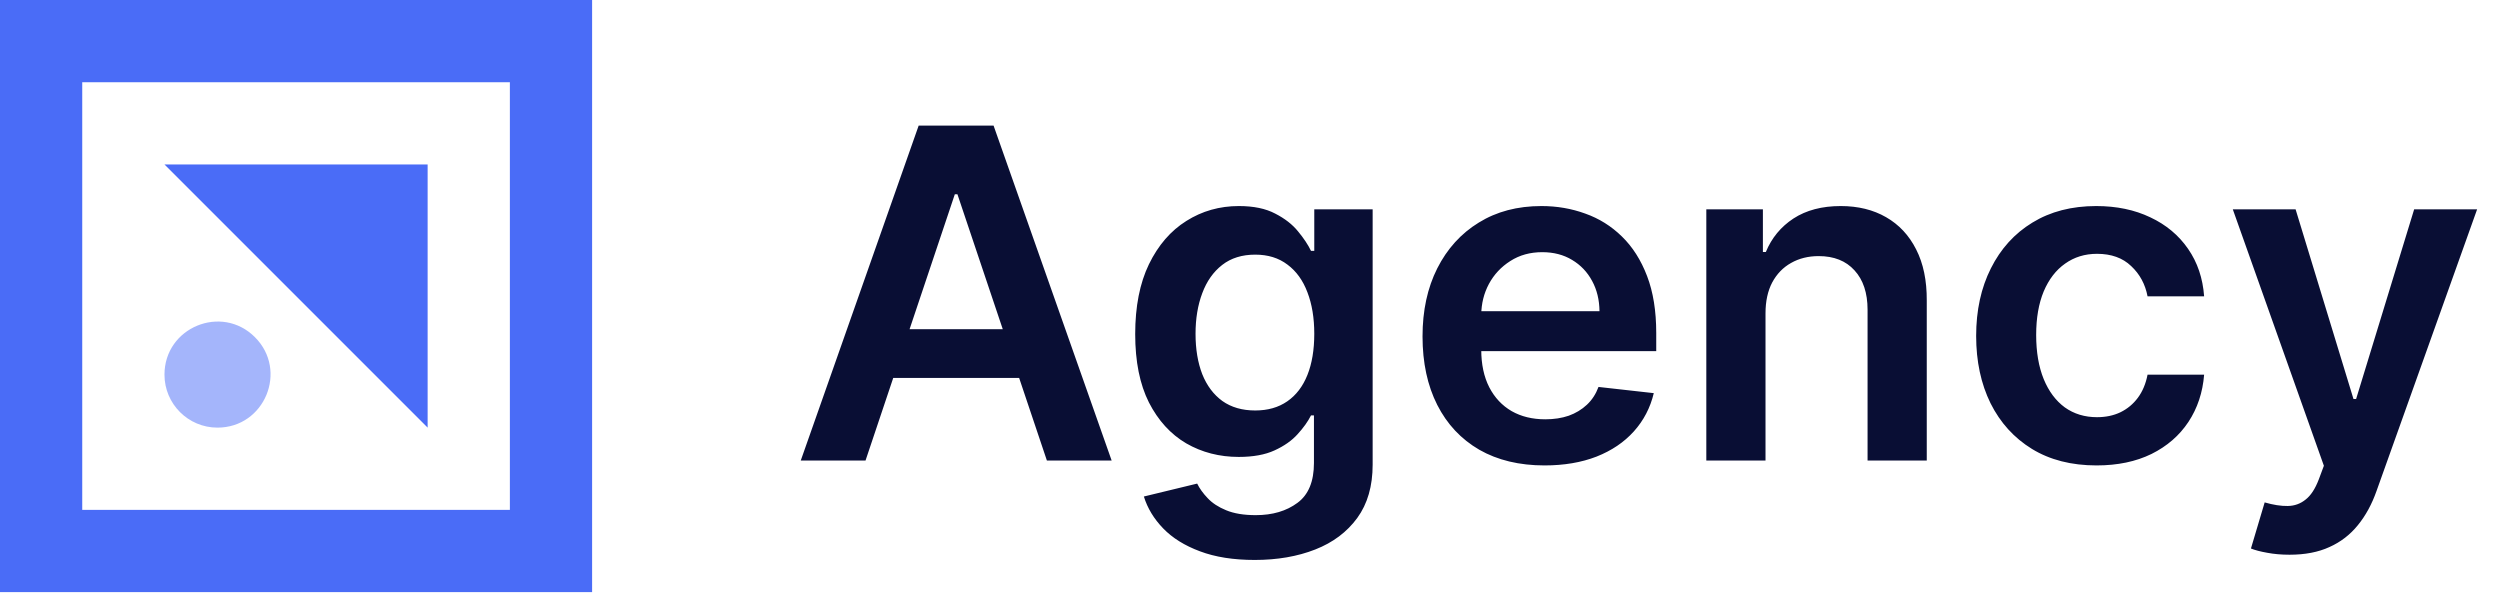
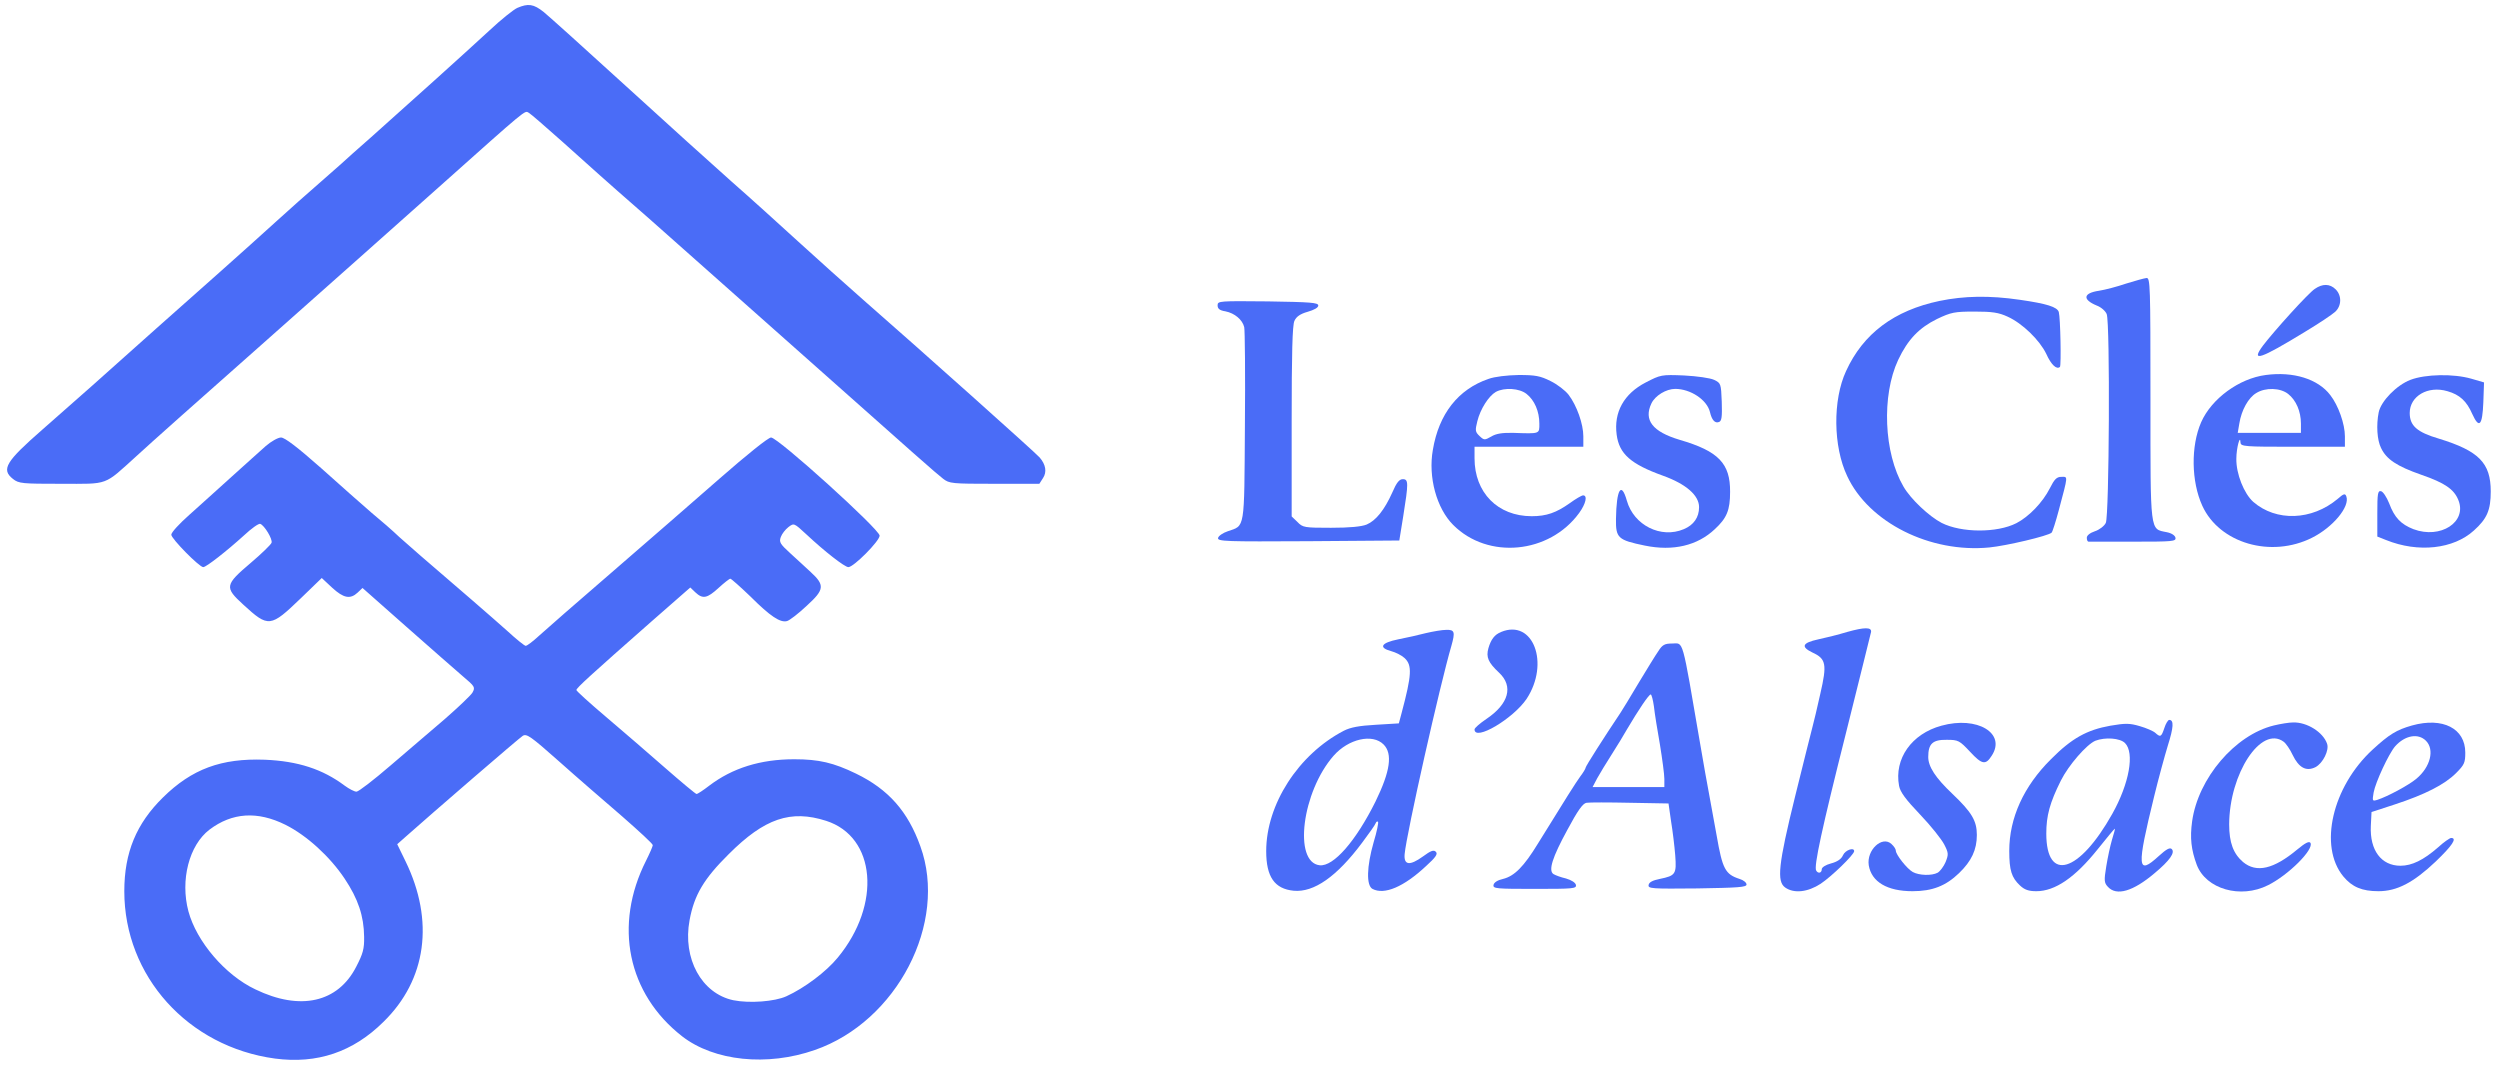
- <svg xmlns="http://www.w3.org/2000/svg" width="152" height="36" viewBox="0 0 152 36" fill="none">
-   <path d="M52.624 28H48.686L55.855 7.636H60.409L67.588 28H63.651L58.212 11.812H58.053L52.624 28ZM52.753 20.016H63.492V22.979H52.753V20.016ZM76.288 34.045C74.996 34.045 73.885 33.87 72.957 33.519C72.029 33.174 71.284 32.71 70.72 32.126C70.157 31.543 69.766 30.897 69.547 30.188L72.788 29.402C72.934 29.7 73.146 29.995 73.425 30.287C73.703 30.585 74.078 30.831 74.548 31.023C75.026 31.222 75.626 31.321 76.348 31.321C77.369 31.321 78.214 31.072 78.883 30.575C79.553 30.085 79.888 29.276 79.888 28.149V25.256H79.709C79.523 25.627 79.251 26.008 78.894 26.399C78.542 26.79 78.075 27.118 77.492 27.384C76.915 27.649 76.189 27.781 75.314 27.781C74.141 27.781 73.077 27.506 72.122 26.956C71.174 26.399 70.419 25.57 69.855 24.47C69.298 23.363 69.02 21.978 69.02 20.314C69.02 18.637 69.298 17.222 69.855 16.068C70.419 14.908 71.178 14.03 72.132 13.433C73.087 12.83 74.151 12.528 75.324 12.528C76.219 12.528 76.954 12.681 77.531 12.986C78.115 13.284 78.579 13.645 78.923 14.07C79.268 14.487 79.53 14.882 79.709 15.253H79.908V12.727H83.457V28.249C83.457 29.555 83.146 30.635 82.523 31.49C81.9 32.345 81.048 32.985 79.967 33.409C78.887 33.833 77.66 34.045 76.288 34.045ZM76.318 24.957C77.081 24.957 77.73 24.772 78.267 24.401C78.804 24.029 79.212 23.496 79.49 22.8C79.769 22.104 79.908 21.268 79.908 20.294C79.908 19.333 79.769 18.491 79.49 17.768C79.218 17.046 78.814 16.486 78.277 16.088C77.747 15.684 77.094 15.482 76.318 15.482C75.516 15.482 74.847 15.69 74.31 16.108C73.773 16.526 73.368 17.099 73.097 17.828C72.825 18.551 72.689 19.373 72.689 20.294C72.689 21.229 72.825 22.047 73.097 22.75C73.375 23.446 73.783 23.99 74.32 24.381C74.863 24.765 75.529 24.957 76.318 24.957ZM93.908 28.298C92.376 28.298 91.054 27.98 89.94 27.344C88.833 26.701 87.981 25.793 87.385 24.619C86.788 23.439 86.49 22.051 86.49 20.453C86.49 18.882 86.788 17.503 87.385 16.317C87.988 15.124 88.83 14.195 89.91 13.533C90.991 12.863 92.26 12.528 93.719 12.528C94.66 12.528 95.548 12.681 96.383 12.986C97.225 13.284 97.968 13.748 98.611 14.378C99.26 15.008 99.771 15.81 100.142 16.784C100.513 17.752 100.699 18.905 100.699 20.244V21.348H88.18V18.922H97.249C97.242 18.233 97.093 17.619 96.801 17.082C96.51 16.539 96.102 16.111 95.578 15.8C95.061 15.488 94.458 15.332 93.769 15.332C93.033 15.332 92.386 15.511 91.829 15.869C91.273 16.221 90.838 16.685 90.527 17.261C90.222 17.831 90.066 18.458 90.06 19.141V21.259C90.06 22.147 90.222 22.909 90.547 23.546C90.872 24.175 91.326 24.659 91.909 24.997C92.492 25.329 93.175 25.494 93.957 25.494C94.481 25.494 94.955 25.421 95.379 25.276C95.803 25.123 96.171 24.901 96.483 24.609C96.794 24.318 97.03 23.956 97.189 23.526L100.55 23.903C100.338 24.792 99.933 25.567 99.337 26.23C98.747 26.886 97.991 27.397 97.07 27.761C96.148 28.119 95.094 28.298 93.908 28.298ZM107.343 19.051V28H103.744V12.727H107.184V15.322H107.363C107.715 14.467 108.275 13.788 109.044 13.284C109.819 12.78 110.777 12.528 111.917 12.528C112.971 12.528 113.889 12.754 114.672 13.204C115.46 13.655 116.07 14.308 116.501 15.163C116.939 16.018 117.154 17.056 117.147 18.276V28H113.548V18.832C113.548 17.812 113.283 17.013 112.752 16.436C112.229 15.859 111.503 15.571 110.575 15.571C109.945 15.571 109.385 15.71 108.895 15.989C108.411 16.26 108.029 16.655 107.751 17.172C107.479 17.689 107.343 18.315 107.343 19.051ZM127.468 28.298C125.944 28.298 124.635 27.963 123.541 27.294C122.454 26.625 121.615 25.7 121.025 24.52C120.442 23.333 120.15 21.968 120.15 20.423C120.15 18.872 120.449 17.503 121.045 16.317C121.642 15.124 122.484 14.195 123.571 13.533C124.664 12.863 125.957 12.528 127.449 12.528C128.688 12.528 129.785 12.757 130.74 13.214C131.701 13.665 132.467 14.305 133.037 15.133C133.607 15.956 133.931 16.917 134.011 18.017H130.571C130.431 17.281 130.1 16.668 129.576 16.178C129.059 15.68 128.367 15.432 127.498 15.432C126.762 15.432 126.116 15.631 125.559 16.028C125.002 16.419 124.568 16.983 124.257 17.719C123.952 18.454 123.799 19.336 123.799 20.364C123.799 21.404 123.952 22.299 124.257 23.048C124.562 23.791 124.989 24.364 125.539 24.768C126.096 25.166 126.749 25.365 127.498 25.365C128.029 25.365 128.502 25.266 128.92 25.067C129.344 24.861 129.699 24.566 129.984 24.182C130.269 23.797 130.465 23.33 130.571 22.78H134.011C133.925 23.86 133.607 24.818 133.056 25.653C132.506 26.482 131.757 27.132 130.809 27.602C129.861 28.066 128.748 28.298 127.468 28.298ZM139.204 33.727C138.713 33.727 138.259 33.688 137.842 33.608C137.431 33.535 137.103 33.449 136.857 33.349L137.692 30.546C138.216 30.698 138.683 30.771 139.094 30.764C139.505 30.758 139.867 30.628 140.178 30.376C140.496 30.131 140.765 29.72 140.984 29.143L141.292 28.318L135.754 12.727H139.572L143.092 24.261H143.251L146.781 12.727H150.609L144.494 29.849C144.209 30.658 143.831 31.351 143.36 31.928C142.889 32.511 142.313 32.955 141.63 33.26C140.954 33.572 140.145 33.727 139.204 33.727Z" fill="#090E34" />
-   <path d="M2.5 2.5H33.5V33.5H2.5V2.5Z" stroke="#4A6CF7" stroke-width="5" />
-   <path d="M10 10H26V26L10 10Z" fill="#4A6CF7" />
-   <path opacity="0.5" d="M15.5 20.5C17.53 22.53 16.092 26 13.222 26C11.443 26 10 24.558 10 22.778C10 19.908 13.47 18.47 15.5 20.5Z" fill="#4A6CF7" />
+ <svg xmlns="http://www.w3.org/2000/svg" version="1.0" width="1080pt" height="463pt" viewBox="0 0 1080 463" preserveAspectRatio="xMidYMid meet">
+   <g transform="translate(0,463) scale(0.1,-0.1)" fill="#4a6cf7" stroke="none">
+     <path d="M2235 4596 c-16 -7 -71 -51 -120 -97 -106 -98 -356 -323 -511 -461 -60 -53 -118 -104 -129 -115 -11 -10 -56 -49 -100 -88 -44 -38 -125 -110 -180 -160 -55 -50 -165 -149 -245 -220 -145 -128 -404 -359 -555 -494 -44 -39 -139 -123 -211 -186 -159 -139 -180 -173 -128 -214 25 -20 40 -21 208 -21 209 0 182 -10 327 121 46 43 289 259 539 480 251 222 594 528 764 679 389 347 372 333 390 323 8 -4 72 -60 143 -123 70 -63 144 -129 163 -146 19 -17 116 -103 216 -190 99 -88 362 -321 585 -519 585 -520 651 -578 683 -603 27 -21 38 -22 222 -22 l194 0 16 25 c17 26 12 58 -15 89 -16 19 -515 465 -761 680 -74 65 -200 178 -280 251 -80 73 -210 191 -290 261 -80 71 -286 257 -458 414 -172 157 -331 300 -353 318 -44 35 -67 38 -114 18z" fill="#4a6cf7" />
+     <path d="M9185 3405 c-38 -13 -91 -27 -117 -31 -69 -10 -73 -38 -10 -64 19 -7 38 -24 43 -37 15 -39 11 -873 -4 -902 -6 -13 -28 -30 -47 -36 -21 -7 -35 -18 -35 -28 0 -10 3 -17 8 -17 4 0 91 0 193 0 170 0 185 1 182 17 -2 10 -17 20 -38 24 -73 15 -70 -10 -70 575 0 493 -1 524 -17 523 -10 -1 -49 -12 -88 -24z" fill="#4a6cf7" />
+     <path d="M10000 3382 c-28 -18 -176 -182 -224 -245 -54 -73 -14 -60 184 61 58 35 115 73 128 85 28 26 29 70 2 97 -25 25 -57 25 -90 2z" fill="#4a6cf7" />
+     <path d="M8379 3330 c-196 -41 -330 -141 -404 -303 -58 -125 -56 -326 5 -454 93 -200 358 -333 614 -308 73 7 255 50 269 64 4 4 18 48 31 97 41 154 40 144 11 144 -20 0 -30 -10 -50 -50 -31 -61 -90 -122 -144 -150 -84 -43 -238 -42 -323 1 -54 28 -134 103 -165 157 -85 145 -95 393 -23 547 42 89 91 139 168 177 61 29 76 32 162 32 76 0 104 -4 143 -22 64 -29 138 -101 167 -161 21 -47 45 -69 59 -56 6 7 2 212 -5 237 -7 22 -51 36 -169 53 -130 19 -240 17 -346 -5z" fill="#4a6cf7" />
+     <path d="M5260 3311 c0 -15 9 -22 34 -26 40 -8 73 -36 81 -68 3 -12 5 -205 3 -429 -3 -453 1 -427 -74 -453 -21 -7 -40 -20 -42 -29 -3 -15 33 -16 390 -14 l393 3 17 105 c23 144 23 160 -2 160 -15 0 -27 -15 -45 -57 -34 -76 -71 -122 -111 -139 -22 -9 -73 -14 -154 -14 -115 0 -122 1 -145 25 l-25 24 0 410 c0 289 3 418 12 435 8 18 25 30 57 39 28 8 46 18 46 27 0 13 -34 15 -217 18 -211 2 -218 2 -218 -17z" fill="#4a6cf7" />
+     <path d="M9788 3010 c-115 -15 -234 -102 -279 -204 -45 -103 -43 -256 5 -361 74 -162 297 -227 474 -138 90 45 165 135 148 179 -5 13 -11 12 -37 -11 -112 -94 -266 -99 -365 -13 -40 36 -74 121 -73 186 0 47 17 108 18 70 1 -17 19 -18 226 -18 l225 0 0 45 c0 53 -28 133 -63 178 -53 70 -160 103 -279 87z m97 -82 c34 -27 55 -75 55 -128 l0 -40 -136 0 -137 0 7 41 c9 57 39 111 73 131 40 25 104 23 138 -4z" fill="#4a6cf7" />
+     <path d="M6430 2993 c-131 -45 -214 -151 -240 -306 -21 -118 16 -253 88 -325 150 -150 415 -125 544 52 29 40 37 76 17 76 -6 0 -32 -15 -58 -34 -58 -41 -100 -56 -164 -56 -147 0 -247 102 -247 250 l0 50 235 0 235 0 0 45 c0 53 -28 133 -64 180 -14 18 -49 45 -78 59 -44 22 -65 26 -137 26 -51 -1 -104 -7 -131 -17z m165 -65 c34 -27 55 -75 55 -128 0 -45 4 -44 -112 -40 -48 1 -75 -3 -96 -16 -28 -16 -31 -16 -50 2 -19 18 -20 24 -10 64 13 53 49 109 80 127 37 20 102 16 133 -9z" fill="#4a6cf7" />
+     <path d="M7110 2978 c-95 -49 -139 -129 -126 -226 11 -83 61 -127 200 -177 100 -36 156 -85 156 -136 0 -44 -23 -77 -66 -95 -99 -42 -216 17 -246 123 -24 85 -45 50 -47 -79 -1 -82 8 -91 125 -115 122 -25 227 0 302 71 52 48 66 82 66 161 1 123 -50 176 -218 225 -117 35 -156 85 -122 157 16 34 64 63 103 63 66 0 137 -47 150 -100 8 -35 22 -50 39 -43 12 4 14 23 12 87 -3 79 -4 81 -33 95 -17 8 -73 16 -130 19 -98 4 -101 3 -165 -30z" fill="#4a6cf7" />
+     <path d="M10413 2989 c-60 -23 -127 -92 -137 -140 -11 -55 -7 -120 10 -154 23 -49 68 -79 174 -116 101 -35 141 -62 160 -109 39 -95 -77 -170 -194 -126 -54 21 -82 50 -105 112 -11 27 -26 50 -35 52 -14 3 -16 -10 -16 -96 l0 -100 38 -15 c139 -56 291 -39 379 41 57 51 73 88 73 169 0 123 -51 175 -224 228 -95 28 -126 56 -126 111 0 73 79 119 163 94 53 -15 83 -43 107 -98 30 -66 44 -51 48 50 l3 86 -55 16 c-76 22 -198 20 -263 -5z" fill="#4a6cf7" />
+     <path d="M1148 2703 c-24 -21 -90 -81 -148 -133 -58 -53 -140 -126 -182 -164 -43 -38 -78 -76 -78 -86 0 -17 121 -140 138 -140 13 0 101 69 176 137 32 30 63 52 70 50 18 -6 55 -67 49 -82 -3 -8 -43 -47 -89 -86 -113 -96 -115 -106 -33 -181 109 -100 117 -99 249 28 l90 87 45 -42 c49 -45 78 -51 110 -21 l21 20 190 -168 c104 -92 214 -188 244 -214 51 -43 54 -47 41 -70 -7 -12 -61 -63 -118 -113 -58 -49 -164 -141 -236 -202 -72 -62 -138 -113 -147 -113 -9 0 -32 12 -51 26 -95 71 -201 106 -345 112 -188 7 -315 -40 -440 -163 -115 -113 -167 -238 -167 -405 0 -367 275 -672 651 -723 182 -24 337 28 469 159 186 182 220 436 95 693 l-36 74 35 31 c118 105 491 427 507 437 17 11 35 -2 158 -111 76 -68 199 -174 272 -237 72 -63 132 -118 132 -124 0 -5 -13 -35 -29 -67 -141 -279 -80 -575 156 -759 138 -107 367 -131 573 -59 355 123 576 550 456 880 -54 151 -138 246 -278 314 -97 47 -160 62 -267 62 -146 0 -267 -38 -367 -114 -26 -20 -50 -36 -55 -36 -4 0 -65 51 -136 113 -70 61 -185 161 -255 220 -71 60 -128 112 -128 116 0 9 63 66 323 295 l169 148 22 -21 c32 -30 51 -26 100 19 24 22 47 40 51 40 4 0 43 -35 87 -77 86 -86 129 -114 158 -106 11 3 49 32 85 66 77 70 79 89 17 146 -20 19 -60 55 -87 80 -45 41 -50 49 -42 71 5 14 20 33 33 43 24 18 24 18 77 -31 79 -74 166 -142 182 -142 23 0 135 113 135 136 0 27 -439 424 -469 424 -12 0 -103 -73 -223 -178 -112 -98 -322 -281 -468 -407 -146 -126 -286 -248 -312 -272 -26 -24 -51 -43 -57 -43 -5 0 -40 28 -78 63 -59 53 -230 201 -377 327 -22 19 -63 55 -91 80 -27 26 -81 73 -120 105 -38 33 -137 120 -218 193 -103 91 -157 132 -173 132 -13 0 -43 -17 -66 -37z m85 -1636 c92 -46 192 -137 256 -233 58 -87 83 -161 84 -251 1 -52 -5 -73 -34 -129 -79 -155 -242 -192 -436 -98 -131 62 -254 207 -289 337 -36 135 3 286 91 353 98 74 207 81 328 21z m2336 17 c215 -69 240 -361 50 -591 -50 -61 -143 -131 -222 -167 -51 -23 -159 -31 -229 -17 -137 29 -220 180 -189 346 20 109 62 179 169 285 155 155 268 193 421 144z" fill="#4a6cf7" />
+     <path d="M7980 1900 c-36 -11 -92 -25 -125 -32 -69 -15 -77 -32 -25 -57 59 -27 63 -51 34 -177 -13 -60 -29 -125 -34 -144 -5 -19 -39 -154 -75 -300 -73 -296 -80 -368 -43 -394 38 -27 98 -20 153 16 47 31 145 126 145 141 0 18 -38 5 -48 -17 -7 -17 -25 -29 -52 -36 -23 -6 -40 -17 -40 -25 0 -17 -16 -20 -24 -6 -11 17 24 179 129 596 58 231 106 427 108 435 3 21 -28 21 -103 0z" fill="#4a6cf7" />
+     <path d="M6160 1895 c-30 -8 -84 -20 -120 -27 -74 -15 -86 -36 -30 -51 19 -5 45 -18 58 -30 33 -31 31 -72 -13 -237 l-12 -45 -99 -6 c-72 -4 -110 -11 -139 -26 -196 -102 -335 -318 -335 -520 0 -111 36 -163 119 -171 87 -8 186 61 295 207 30 40 57 78 59 85 2 6 7 9 10 6 3 -3 -5 -43 -19 -89 -30 -105 -32 -186 -5 -201 51 -27 135 8 232 99 42 38 51 52 42 61 -9 10 -22 5 -56 -20 -57 -41 -83 -38 -79 10 8 89 153 733 202 900 17 60 14 70 -22 69 -18 0 -58 -7 -88 -14z m-183 -481 c40 -40 29 -116 -35 -247 -85 -171 -181 -281 -241 -275 -115 13 -76 318 60 473 64 73 168 97 216 49z" fill="#4a6cf7" />
+     <path d="M6485 1900 c-28 -11 -44 -32 -55 -70 -11 -39 -1 -62 46 -106 63 -59 42 -135 -55 -200 -28 -19 -51 -39 -51 -45 0 -53 167 46 225 132 101 154 28 346 -110 289z" fill="#4a6cf7" />
+     <path d="M7164 1817 c-12 -17 -50 -79 -85 -137 -34 -58 -70 -116 -79 -130 -69 -103 -150 -230 -150 -236 0 -4 -10 -21 -23 -38 -21 -29 -60 -91 -183 -290 -61 -100 -102 -141 -151 -153 -23 -5 -39 -15 -41 -26 -3 -16 12 -17 178 -17 166 0 181 1 178 17 -2 10 -19 21 -43 28 -22 5 -46 14 -54 19 -23 15 -5 72 60 191 45 84 67 115 83 117 11 2 96 2 187 0 l167 -3 11 -77 c7 -42 15 -109 18 -147 6 -81 2 -88 -67 -102 -30 -6 -46 -14 -48 -26 -3 -16 12 -17 210 -15 176 3 213 5 213 17 0 8 -13 19 -30 24 -62 20 -74 43 -99 187 -9 47 -22 123 -31 170 -9 47 -27 148 -40 225 -81 472 -71 435 -122 435 -32 0 -42 -6 -59 -33z m-19 -239 c3 -29 15 -103 26 -165 10 -62 19 -128 19 -148 l0 -35 -155 0 -155 0 20 38 c11 20 39 66 62 102 23 36 53 85 67 110 49 83 94 150 102 150 4 0 10 -24 14 -52z" fill="#4a6cf7" />
+     <path d="M9350 1485 c-13 -39 -17 -41 -39 -21 -9 8 -39 21 -67 29 -44 13 -62 13 -127 2 -101 -18 -167 -54 -257 -145 -118 -117 -180 -254 -180 -396 0 -84 10 -115 46 -149 20 -19 38 -25 71 -25 81 0 167 59 264 180 40 50 73 90 75 90 2 0 -4 -21 -12 -47 -8 -27 -19 -79 -25 -116 -10 -61 -9 -71 7 -88 37 -41 109 -20 202 59 66 55 89 89 74 104 -8 8 -23 0 -56 -30 -94 -86 -96 -52 -20 258 18 74 45 173 59 219 25 79 27 111 6 111 -5 0 -15 -16 -21 -35z m-170 -65 c42 -42 19 -174 -55 -306 -143 -255 -285 -298 -285 -85 0 77 15 133 63 229 33 66 111 156 149 172 42 16 106 12 128 -10z" fill="#4a6cf7" />
+     <path d="M8387 1495 c-129 -35 -205 -143 -183 -260 5 -27 29 -59 91 -124 46 -48 92 -106 104 -129 19 -37 19 -43 6 -76 -8 -19 -24 -40 -34 -46 -26 -14 -81 -12 -108 3 -25 14 -73 75 -73 92 0 7 -8 19 -19 29 -40 37 -108 -26 -98 -92 12 -72 80 -112 189 -112 86 0 144 23 201 78 54 52 77 101 77 165 0 61 -22 98 -105 177 -74 70 -105 118 -105 160 0 57 19 75 80 74 50 0 55 -3 101 -52 51 -55 67 -58 93 -17 64 97 -62 173 -217 130z" fill="#4a6cf7" />
+     <path d="M9823 1496 c-168 -41 -327 -228 -353 -414 -10 -72 -4 -123 20 -188 40 -105 189 -148 308 -88 87 43 200 155 183 183 -6 8 -22 0 -57 -29 -102 -85 -176 -102 -234 -54 -42 36 -60 84 -60 163 1 219 138 428 235 357 10 -7 28 -33 39 -57 27 -56 59 -73 99 -53 32 17 60 73 50 101 -17 50 -87 94 -147 92 -17 0 -54 -6 -83 -13z" fill="#4a6cf7" />
+     <path d="M10420 1496 c-67 -19 -98 -38 -170 -104 -175 -161 -234 -418 -127 -548 38 -46 81 -64 152 -64 80 0 151 37 247 128 72 69 94 102 67 102 -6 0 -32 -18 -57 -41 -62 -54 -112 -79 -162 -79 -83 0 -133 67 -128 172 l3 60 101 33 c131 43 215 86 264 135 36 36 40 45 40 89 0 104 -97 154 -230 117z m60 -66 c38 -38 20 -113 -41 -164 -33 -28 -125 -77 -168 -91 -23 -7 -23 -6 -17 31 8 45 66 169 93 200 42 47 99 58 133 24z" fill="#4a6cf7" />
+   </g>
</svg>
